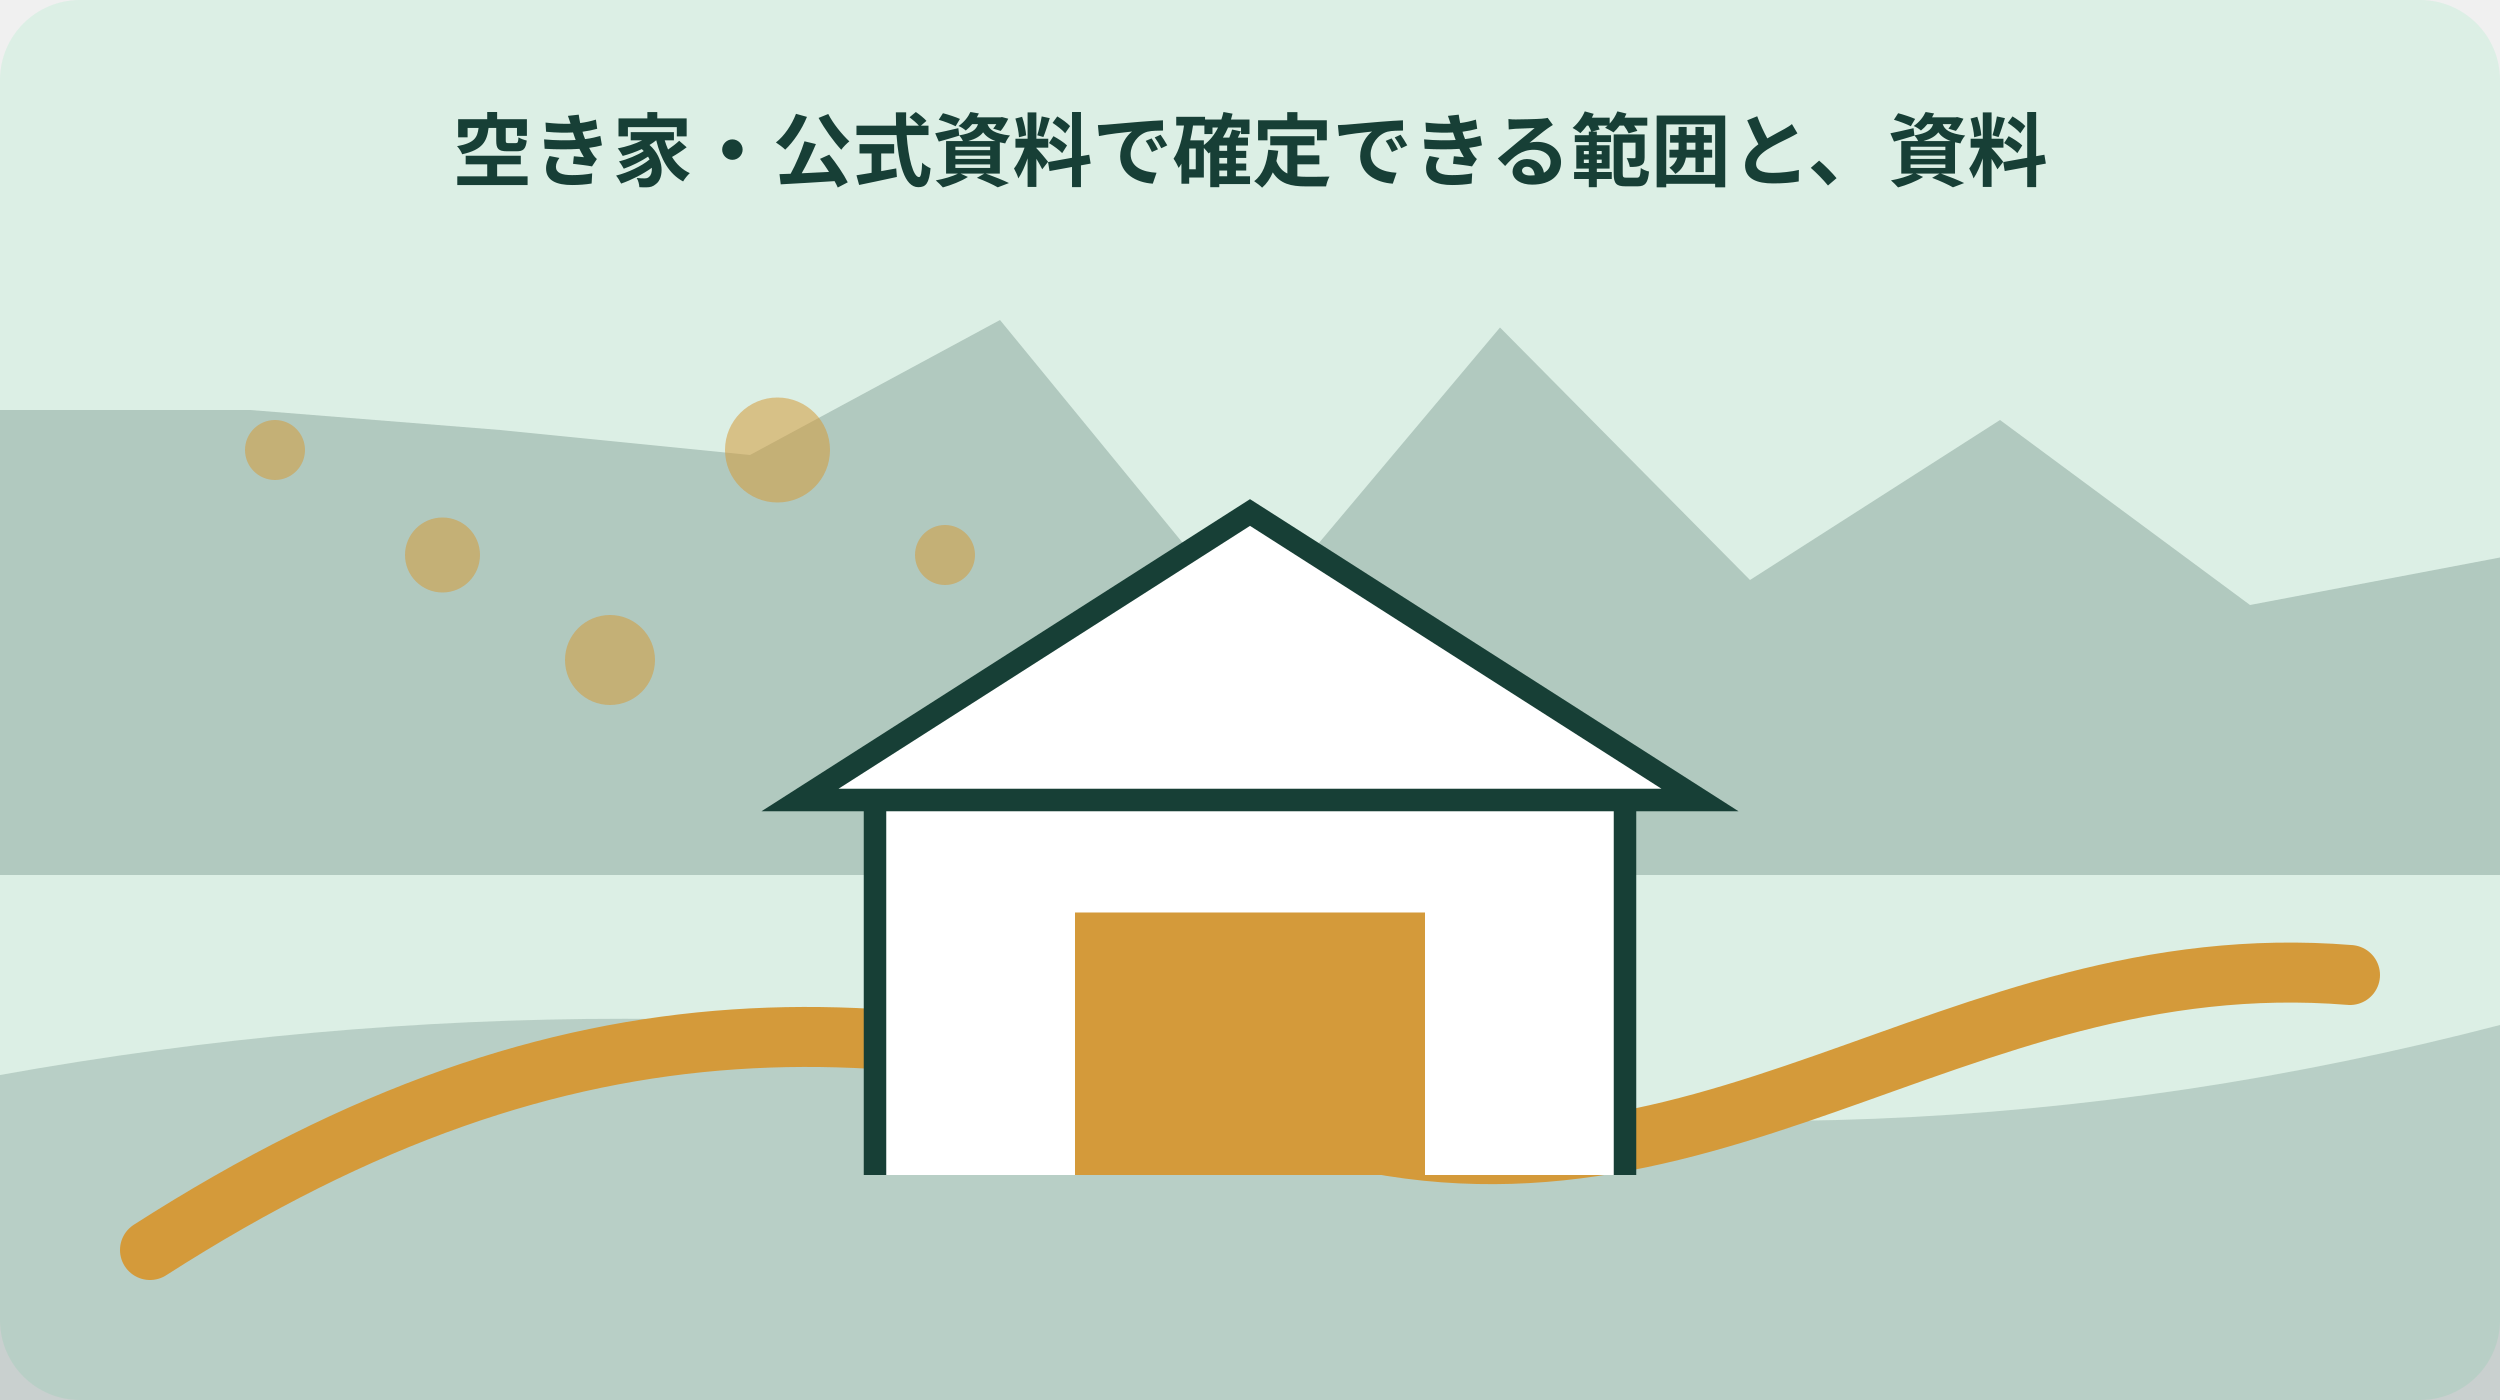
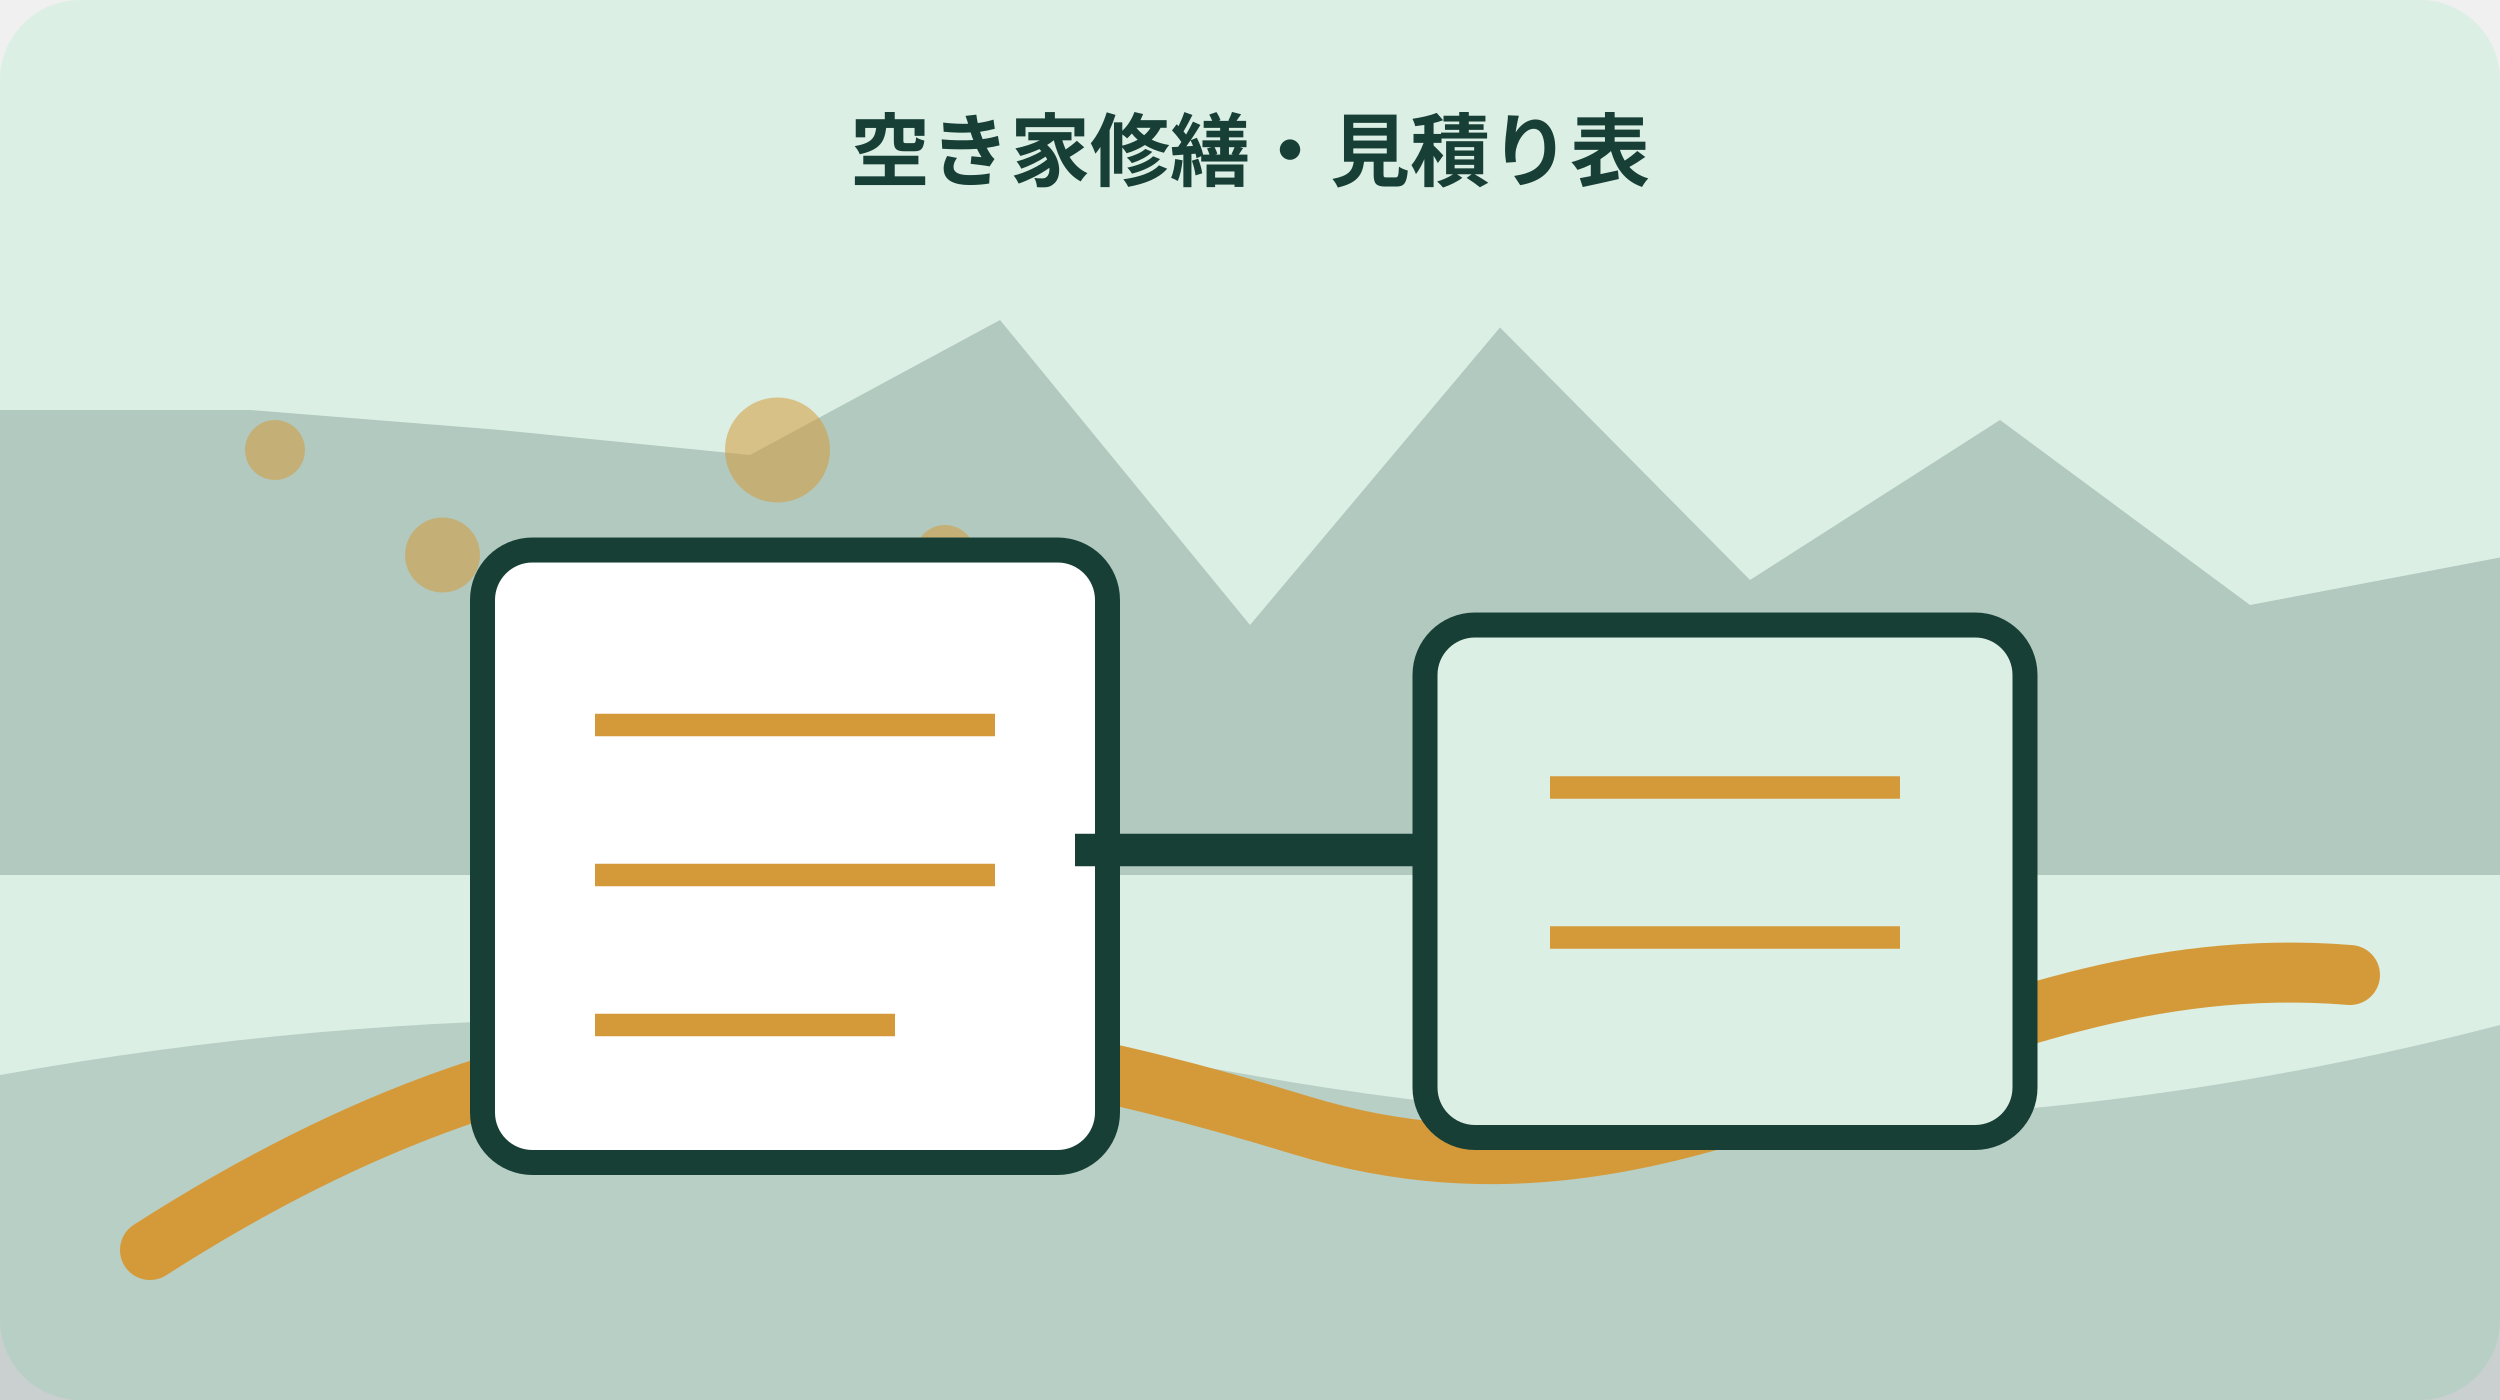
<svg xmlns="http://www.w3.org/2000/svg" width="1000" height="560" viewBox="0 0 1000 560" role="img" aria-labelledby="title desc" data-illustration="mori-editorial" data-topic-id="124" data-scene-index="1">
  <rect width="1000" height="560" rx="32" fill="#dcefe5" />
  <polygon points="0,164 100,164 200,172 300,182 400,128 500,250 600,131 700,232 800,168 900,242 1000,223 1000,350 0,350" fill="#173f36" opacity=".22" />
  <path d="M0 430 Q250 385 500 430 T1000 410 V560 H0Z" fill="#173f36" opacity=".18" />
  <path d="M60 500 C230 391 360 401 520 450 S780 377 940 390" fill="none" stroke="#d49a3a" stroke-width="24" stroke-linecap="round" />
  <circle cx="110" cy="180" r="12" fill="#d49a3a" opacity=".55" />
  <circle cx="177" cy="222" r="15" fill="#d49a3a" opacity=".55" />
  <circle cx="244" cy="264" r="18" fill="#d49a3a" opacity=".55" />
  <circle cx="311" cy="180" r="21" fill="#d49a3a" opacity=".55" />
  <circle cx="378" cy="222" r="12" fill="#d49a3a" opacity=".55" />
-   <g data-scene="culture">
-     <path d="M350 470V320h300v150M320 320h360L500 205Z" fill="#fff" stroke="#173f36" stroke-width="9" />
-     <path d="M430 470V365h140v105" fill="#d49a3a" />
+   <g data-scene="vacant-repair-estimate-desk">
+     <rect x="193" y="220" width="250" height="245" rx="20" fill="#fff" stroke="#173f36" stroke-width="10" />
+     <rect x="570" y="250" width="240" height="205" rx="20" fill="#dcefe5" stroke="#173f36" stroke-width="10" />
+     <path d="M238 290h160M238 350h160M238 410h120M620 315h140M620 375h140" stroke="#d49a3a" stroke-width="9" />
+     <path d="M430 340h140" stroke="#173f36" stroke-width="13" />
  </g>
-   <text x="500" y="72" text-anchor="middle" font-family="sans-serif" font-size="32" font-weight="700" fill="#173f36">空き家・公式資料で確定できる範囲と、資料</text>
+   <text x="500" y="72" text-anchor="middle" font-family="sans-serif" font-size="32" font-weight="700" fill="#173f36">空き家修繕・見積り表</text>
</svg>
